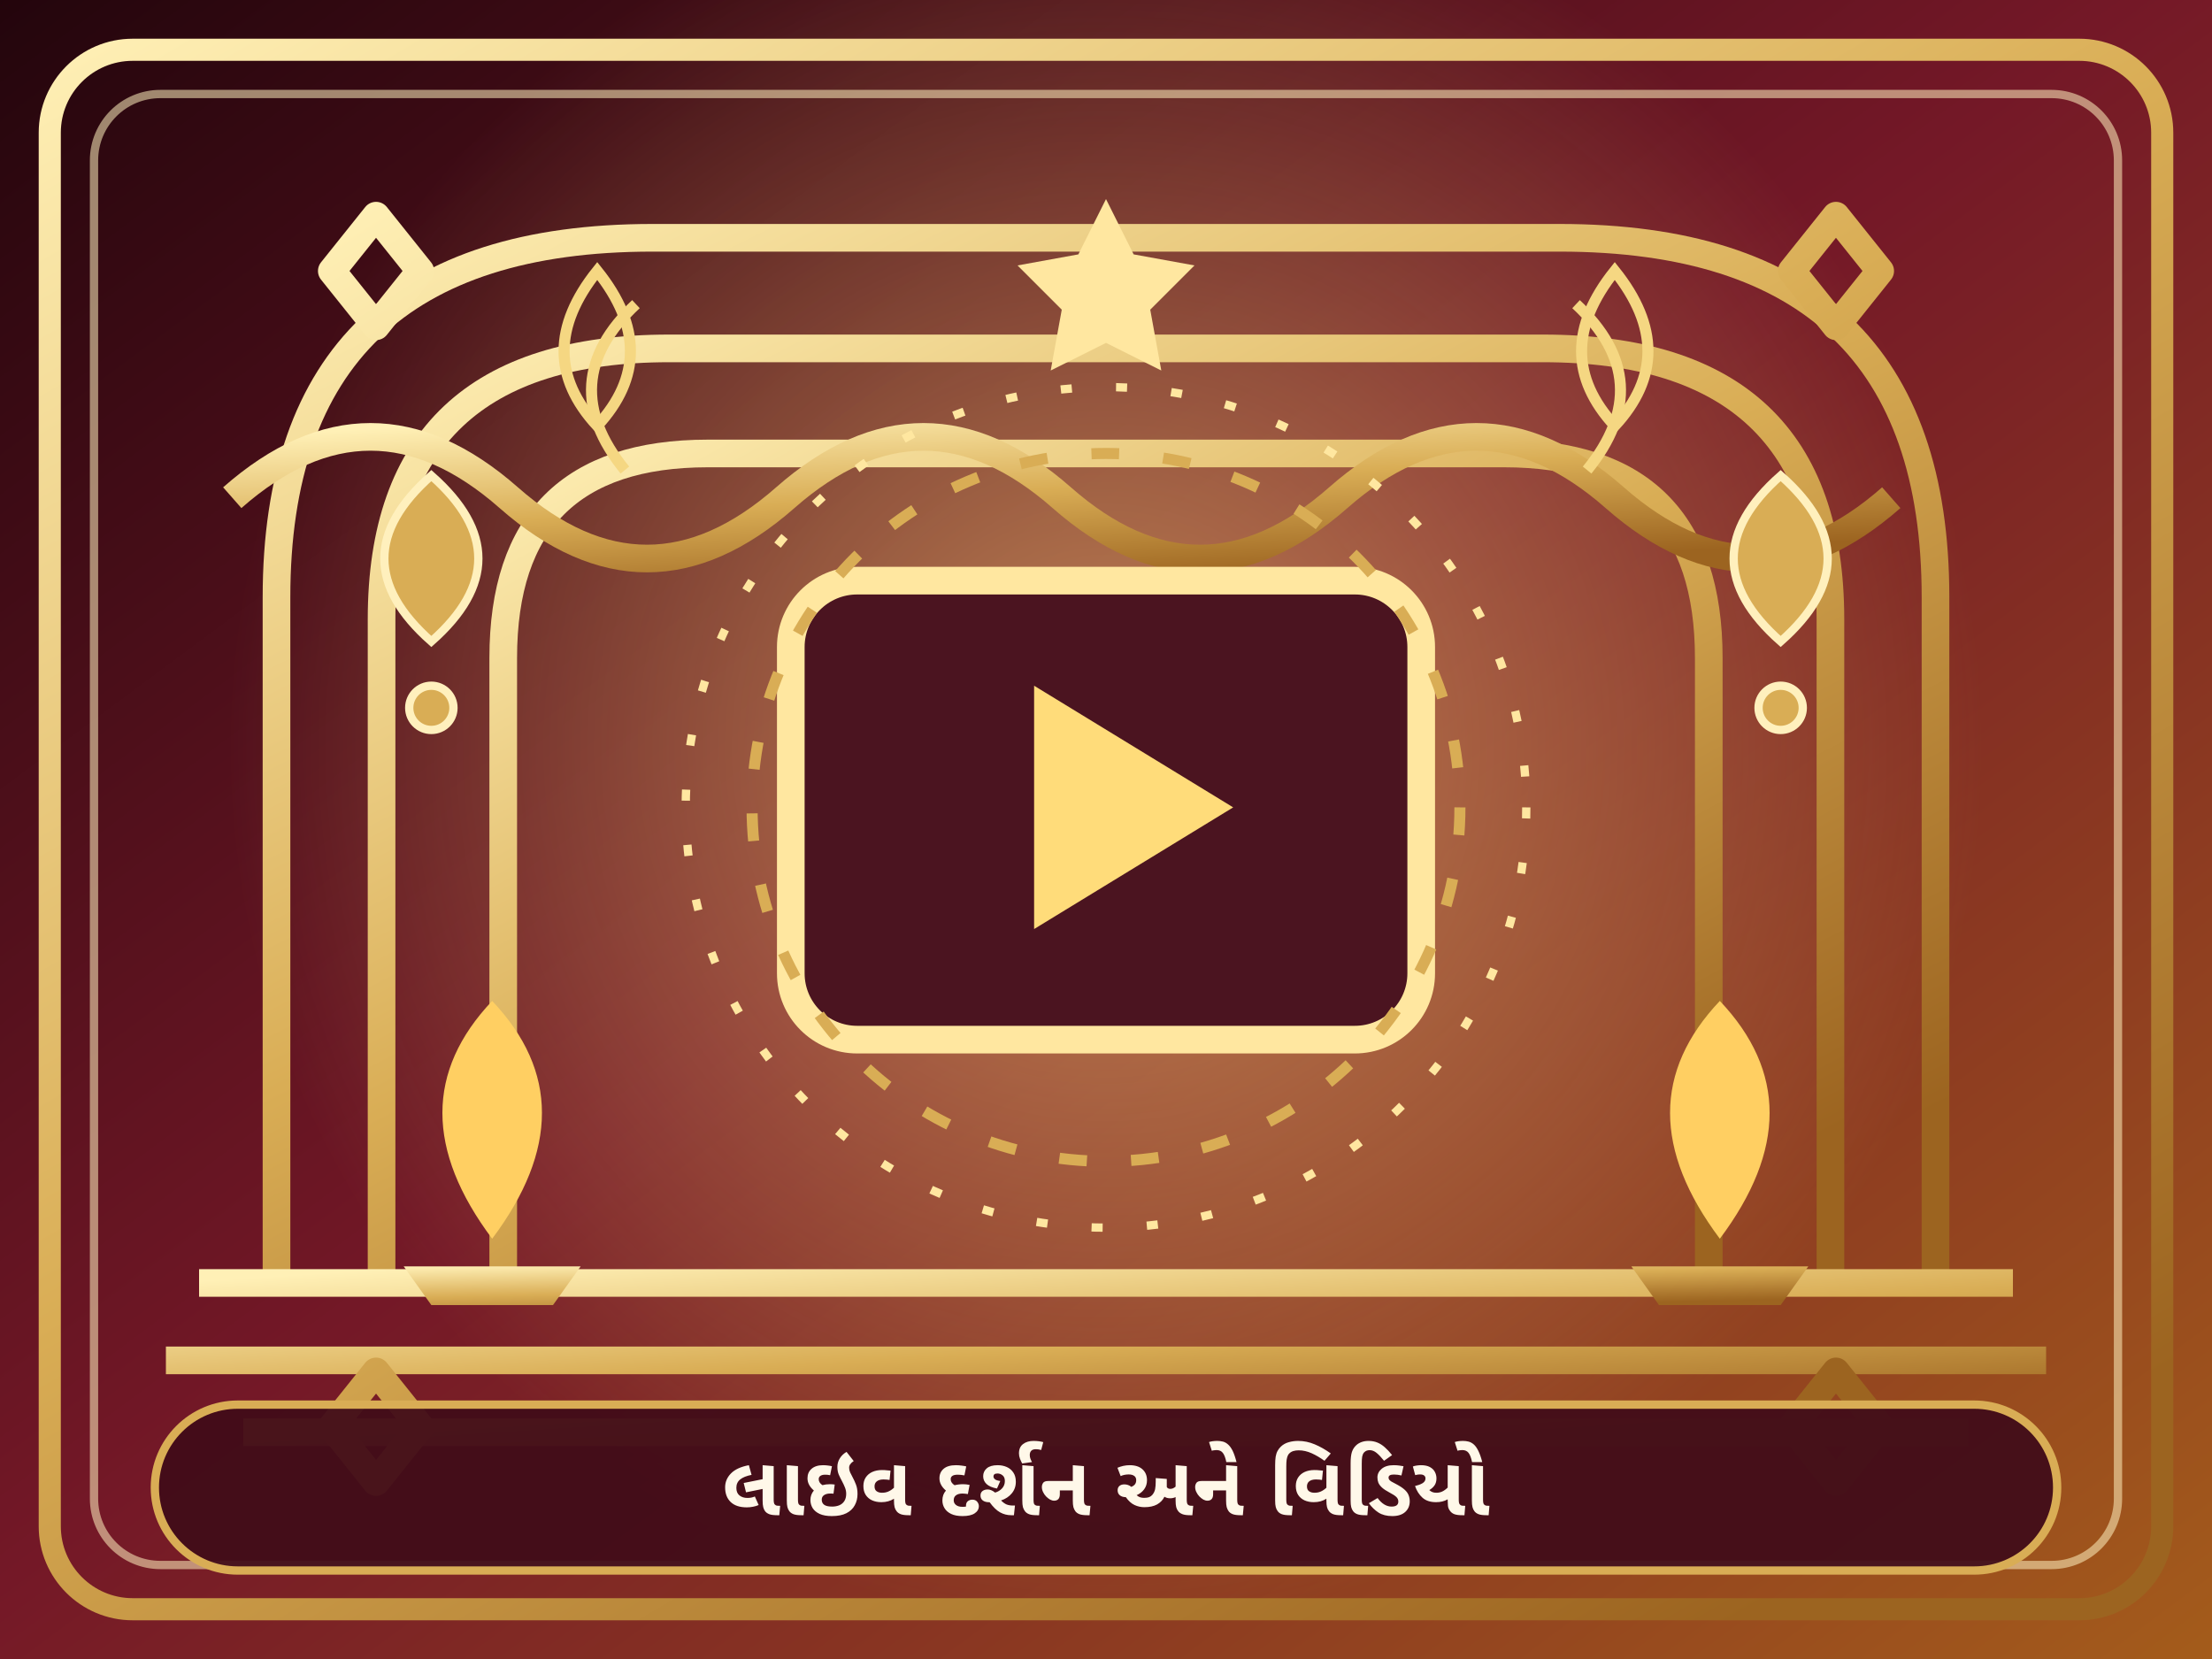
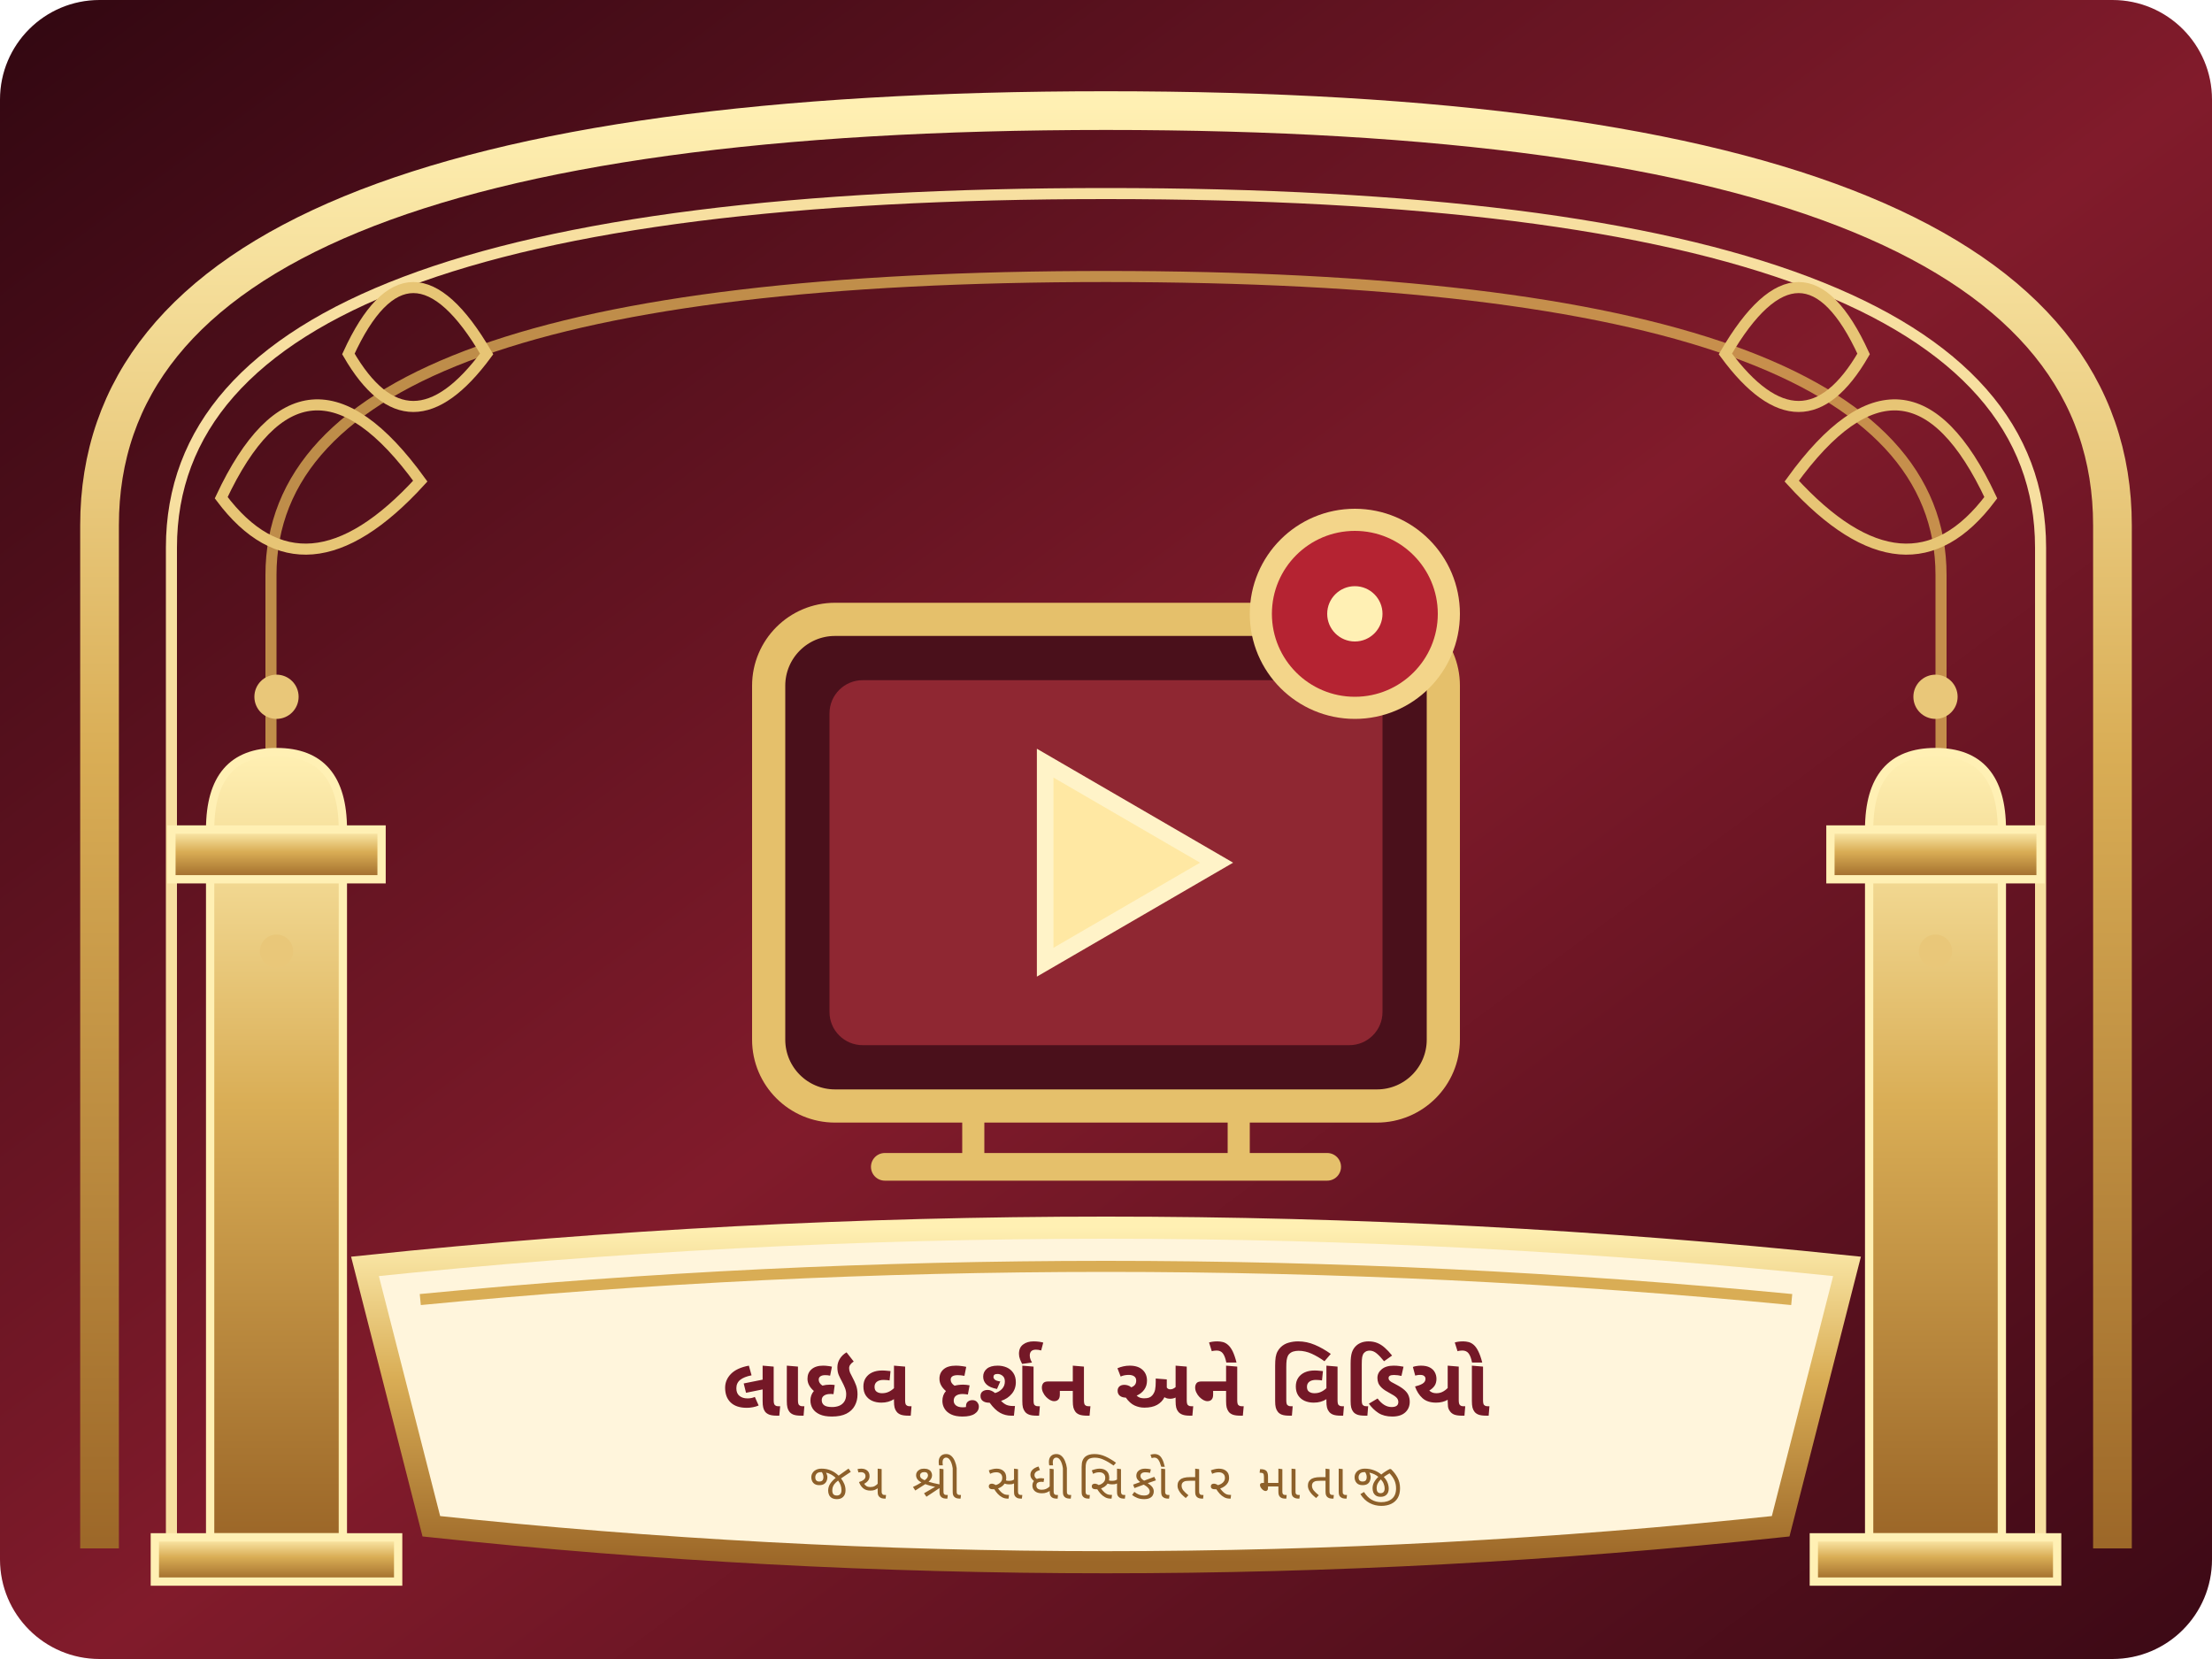
<svg xmlns="http://www.w3.org/2000/svg" viewBox="0 0 400 300" role="img" aria-label="લાઇવ દર્શન અને વિડિયો">
  <defs>
    <linearGradient id="bg" x1="0" y1="0" x2="1" y2="1">
-       <stop stop-color="#23050c" />
-       <stop offset=".48" stop-color="#741827" />
-       <stop offset="1" stop-color="#a45c1b" />
+       <stop stop-color="#310711" />
+       <stop offset=".52" stop-color="#811b2b" />
+       <stop offset="1" stop-color="#3b0915" />
    </linearGradient>
-     <linearGradient id="gold" x1="0" y1="0" x2="0.8" y2="1">
-       <stop stop-color="#fff0b6" />
-       <stop offset=".5" stop-color="#d9ad55" />
-       <stop offset="1" stop-color="#9c6420" />
+     <linearGradient id="gold" x1="0" y1="0" x2="0" y2="1">
+       <stop stop-color="#fff0b3" />
+       <stop offset=".45" stop-color="#d9ad55" />
+       <stop offset="1" stop-color="#9c6728" />
    </linearGradient>
-     <radialGradient id="glow">
-       <stop stop-color="#ffdc7a" stop-opacity=".55" />
-       <stop offset="1" stop-color="#ffdc7a" stop-opacity="0" />
-     </radialGradient>
  </defs>
-   <rect width="400" height="300" fill="url(#bg)" />
-   <circle cx="200" cy="135" r="160" fill="url(#glow)" />
-   <rect x="9" y="9" width="382" height="282" rx="15" fill="none" stroke="url(#gold)" stroke-width="4" />
-   <rect x="17" y="17" width="366" height="266" rx="12" fill="none" stroke="#fff0bd" stroke-opacity=".55" stroke-width="1.5" />
-   <g fill="none" stroke="url(#gold)" stroke-width="5" stroke-linejoin="round">
-     <path d="M50 231V108Q50 43 118 43H282Q350 43 350 108V231" />
-     <path d="M69 231V112Q69 63 121 63H279Q331 63 331 112V231" />
-     <path d="M91 231V119Q91 82 128 82H272Q309 82 309 119V231" />
-     <path d="M36 232h328M30 246h340M44 259h312" />
-     <path d="M42 90q25-22 50 0t50 0 50 0 50 0 50 0 50 0" />
-     <path d="M68 39l8 10-8 10-8-10zM332 39l8 10-8 10-8-10zM68 248l8 10-8 10-8-10zM332 248l8 10-8 10-8-10z" />
+   <rect width="400" height="300" rx="18" fill="url(#bg)" />
+   <path d="M18 280 V95 Q18 20 200 20 Q382 20 382 95 V280" fill="none" stroke="url(#gold)" stroke-width="7" />
+   <path d="M31 280 V99 Q31 35 200 35 Q369 35 369 99 V280" fill="none" stroke="#f7dfa0" stroke-width="2" />
+   <path d="M49 280 V104 Q49 50 200 50 Q351 50 351 104 V280" fill="none" stroke="#d9ad55" stroke-width="2" opacity=".8" />
+   <g fill="none" stroke="#e7c575" stroke-width="2">
+     <path d="M40 90 Q55 58 76 87 Q55 110 40 90Z" />
+     <path d="M360 90 Q345 58 324 87 Q345 110 360 90Z" />
+     <path d="M63 64 Q74 40 88 64 Q74 83 63 64Z" />
+     <path d="M337 64 Q326 40 312 64 Q326 83 337 64Z" />
  </g>
-   <g fill="#d9ad55" stroke="#fff0bd" stroke-width="1.5">
-     <path d="M78 116q-17-15 0-30 17 15 0 30z" />
-     <path d="M322 116q-17-15 0-30 17 15 0 30z" />
-     <circle cx="78" cy="128" r="4" />
-     <circle cx="322" cy="128" r="4" />
+   <g fill="url(#gold)" stroke="#fff0b4" stroke-width="1.5">
+     <path d="M38 278 V150 Q38 136 50 136 Q62 136 62 150 V278Z" />
+     <path d="M338 278 V150 Q338 136 350 136 Q362 136 362 150 V278Z" />
+     <path d="M31 150 H69 V159 H31Z" />
+     <path d="M331 150 H369 V159 H331Z" />
+     <path d="M28 278 H72 V286 H28Z" />
+     <path d="M328 278 H372 V286 H328Z" />
  </g>
-   <g fill="none" stroke="#f5d782" stroke-width="2">
-     <path d="M108 49q-12 15 0 28 12-13 0-28zm184 0q-12 15 0 28 12-13 0-28z" />
-     <path d="M115 55q-15 14-2 30m172-30q15 14 2 30" />
+   <g fill="#e9c779">
+     <circle cx="50" cy="126" r="4" />
+     <circle cx="350" cy="126" r="4" />
+     <circle cx="50" cy="172" r="3" />
+     <circle cx="350" cy="172" r="3" />
  </g>
  <g>
-     <rect x="143" y="105" width="114" height="83" rx="12" fill="#4b1420" stroke="#ffe7a0" stroke-width="5" />
-     <path d="M187 124l36 22-36 22z" fill="#ffdc7a" />
-     <circle cx="200" cy="146" r="64" fill="none" stroke="#d9ad55" stroke-width="2" stroke-dasharray="5 8" />
-     <circle cx="200" cy="146" r="76" fill="none" stroke="#ffe7a0" stroke-width="1.5" stroke-dasharray="2 8" />
+     <rect x="139" y="112" width="122" height="88" rx="12" fill="#4a101b" stroke="#e5c06b" stroke-width="6" />
+     <rect x="150" y="123" width="100" height="66" rx="6" fill="#8f2732" />
+     <path d="M189 138 L189 174 L220 156Z" fill="#ffe8a3" stroke="#fff3c8" stroke-width="3" />
+     <circle cx="245" cy="111" r="17" fill="#b52332" stroke="#f3d58a" stroke-width="4" />
+     <circle cx="245" cy="111" r="5" fill="#fff0b4" />
+     <path d="M160 211 H240" stroke="#e5c06b" stroke-width="5" stroke-linecap="round" />
+     <path d="M176 200 V211 M224 200 V211" stroke="#e5c06b" stroke-width="4" />
  </g>
-   <g>
-     <path d="M89 224q-18-24 0-43 18 19 0 43zM311 224q-18-24 0-43 18 19 0 43z" fill="#ffcf62" />
-     <path d="M73 229h32l-5 7H78zM295 229h32l-5 7h-22z" fill="url(#gold)" />
-     <path d="M200 36l5 10 11 2-8 8 2 11-10-5-10 5 2-11-8-8 11-2z" fill="#ffe7a0" />
-   </g>
-   <g aria-label="લાઇવ દર્શન અને વિડિયો">
-     <rect x="28" y="254" width="344" height="30" rx="15" fill="#410c19" fill-opacity=".94" stroke="#d9ad55" stroke-width="1.5" />
-     <text x="200" y="274" text-anchor="middle" font-family="Noto Sans Gujarati, Shruti, sans-serif" font-size="15" font-weight="700" fill="#fff8e9">લાઇવ દર્શન અને વિડિયો</text>
-   </g>
+   <path d="M66 229 Q200 215 334 229 L322 276 Q200 289 78 276Z" fill="#fff5dc" stroke="url(#gold)" stroke-width="4" />
+   <path d="M76 235 Q200 223 324 235" fill="none" stroke="#d9ad55" stroke-width="2" />
+   <text x="200" y="256" text-anchor="middle" font-family="Noto Sans Gujarati, Shruti, sans-serif" font-size="15" font-weight="700" fill="#741827">લાઇવ દર્શન અને વિડિયો</text>
+   <text x="200" y="271" text-anchor="middle" font-family="Noto Sans Gujarati, Shruti, sans-serif" font-size="9" letter-spacing="1" fill="#8d602a">જય શ્રી સધીસિકોતર માતાજી</text>
</svg>
